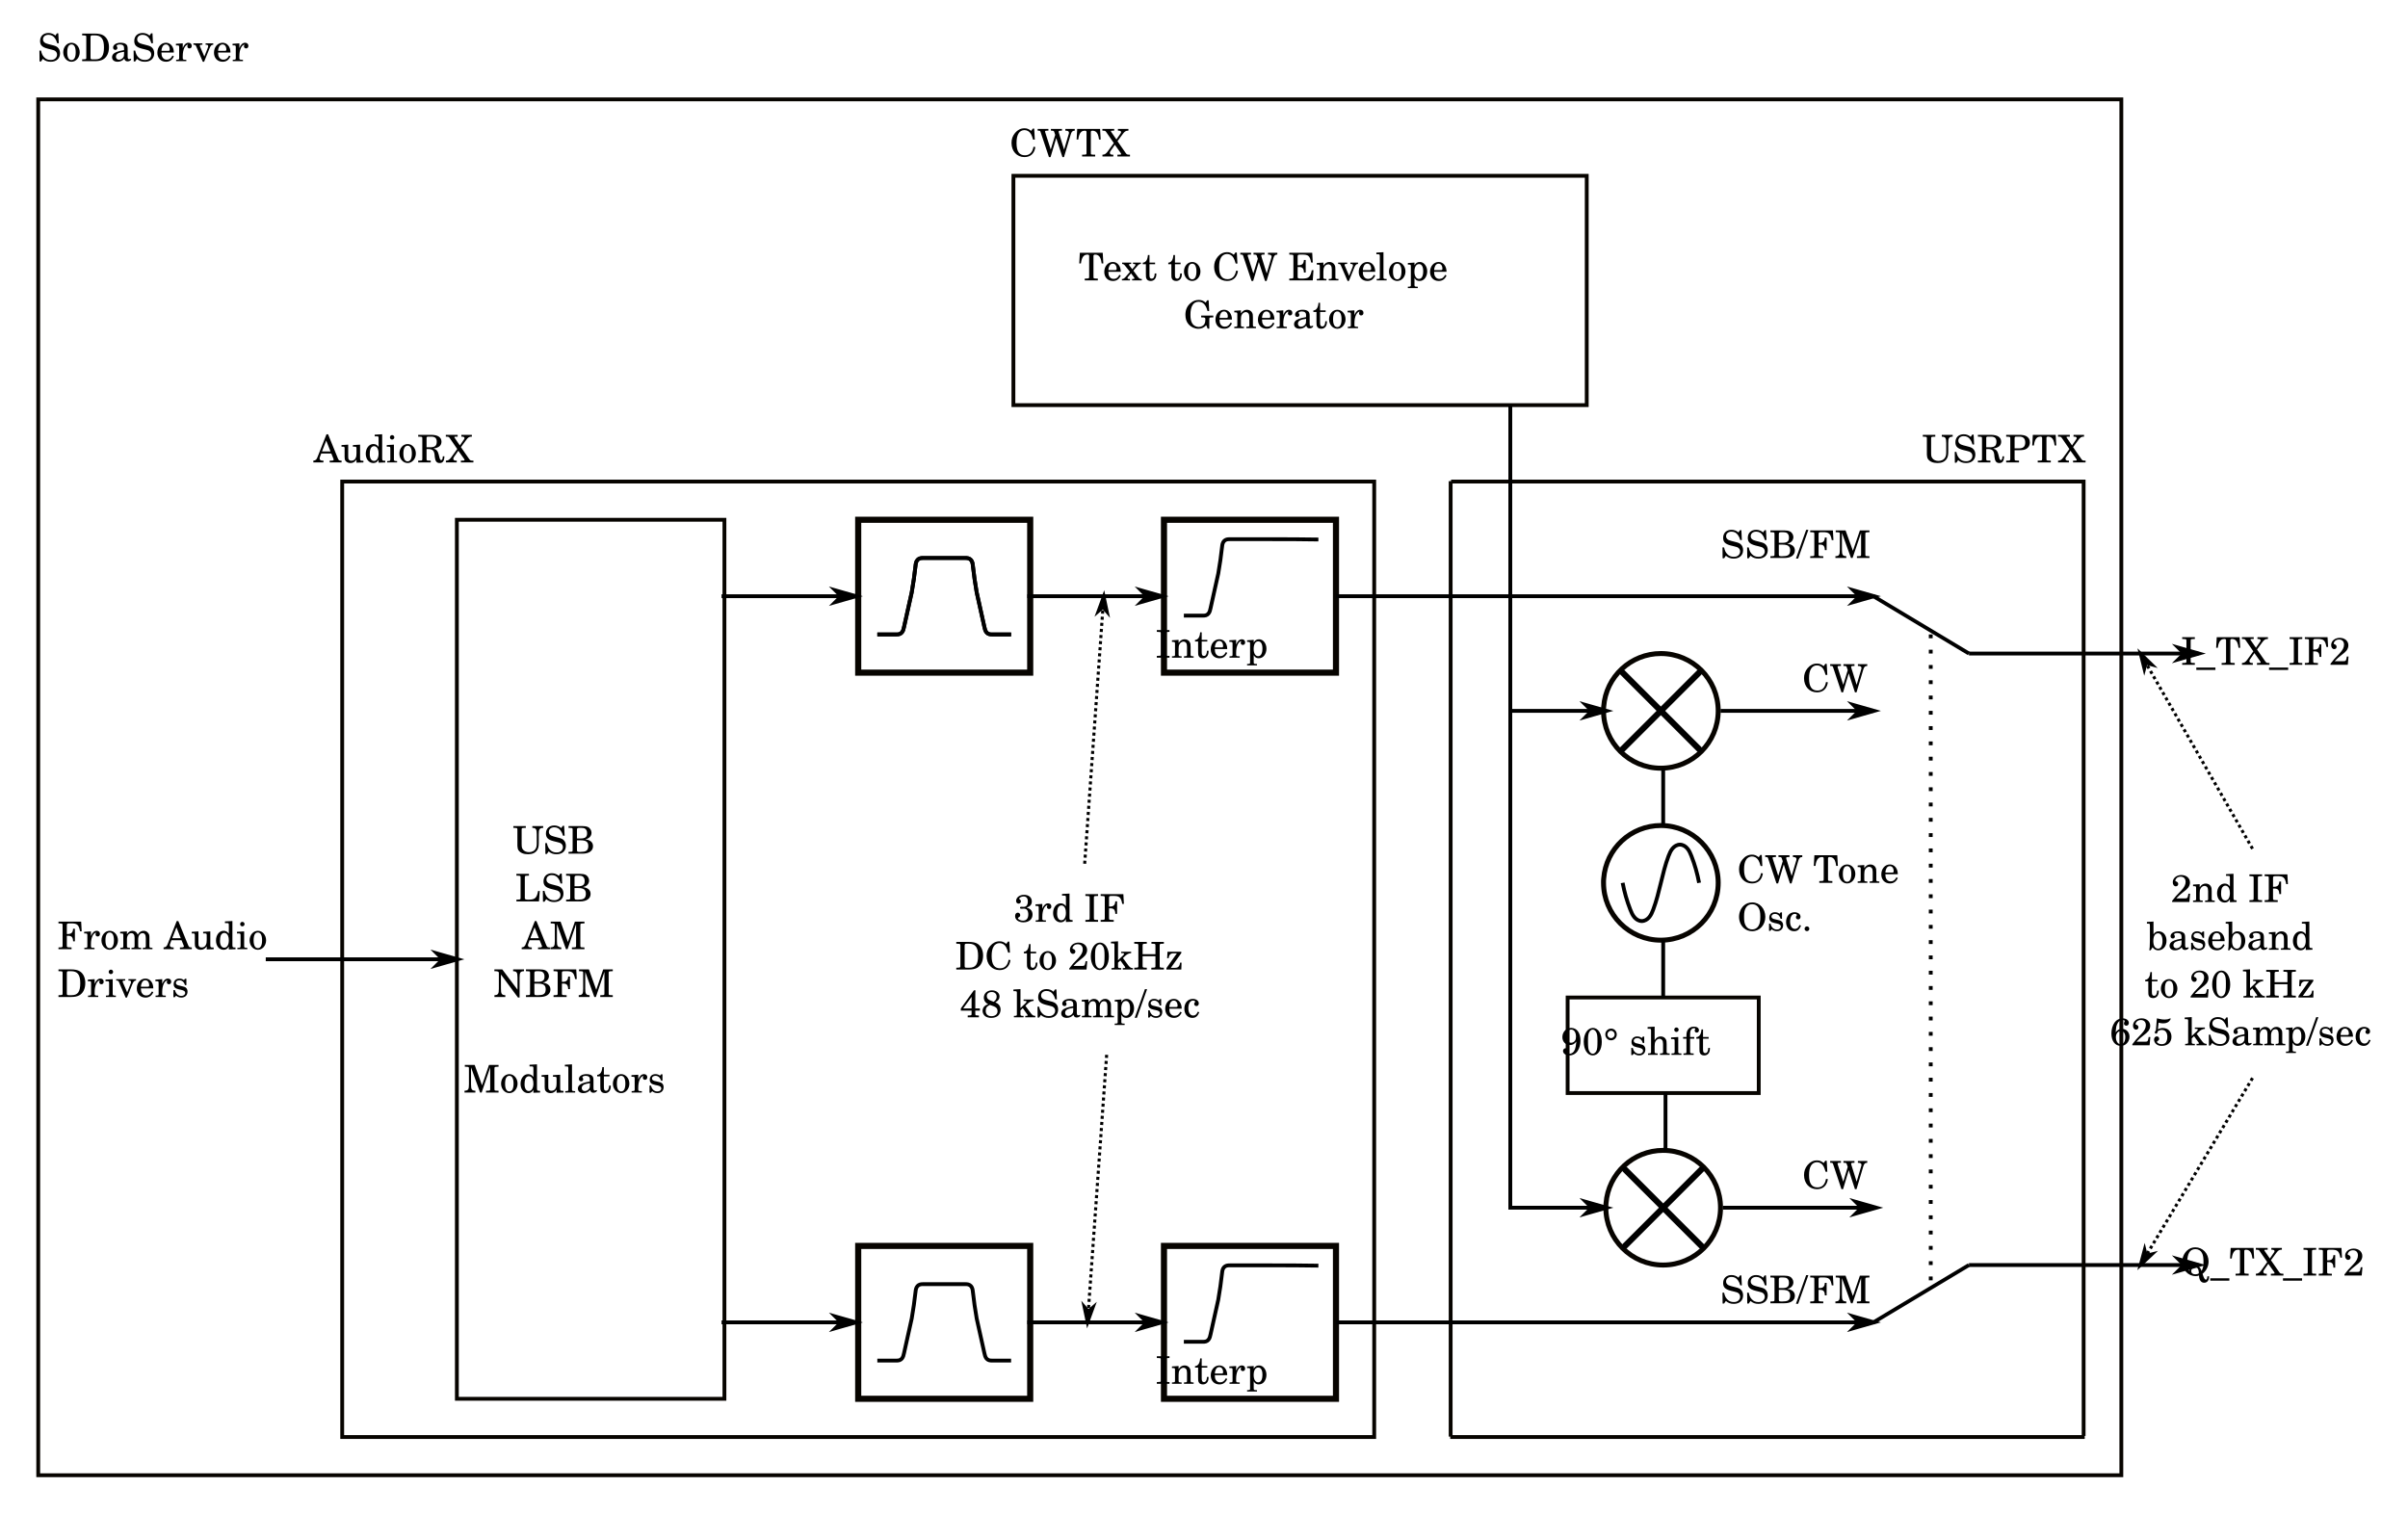
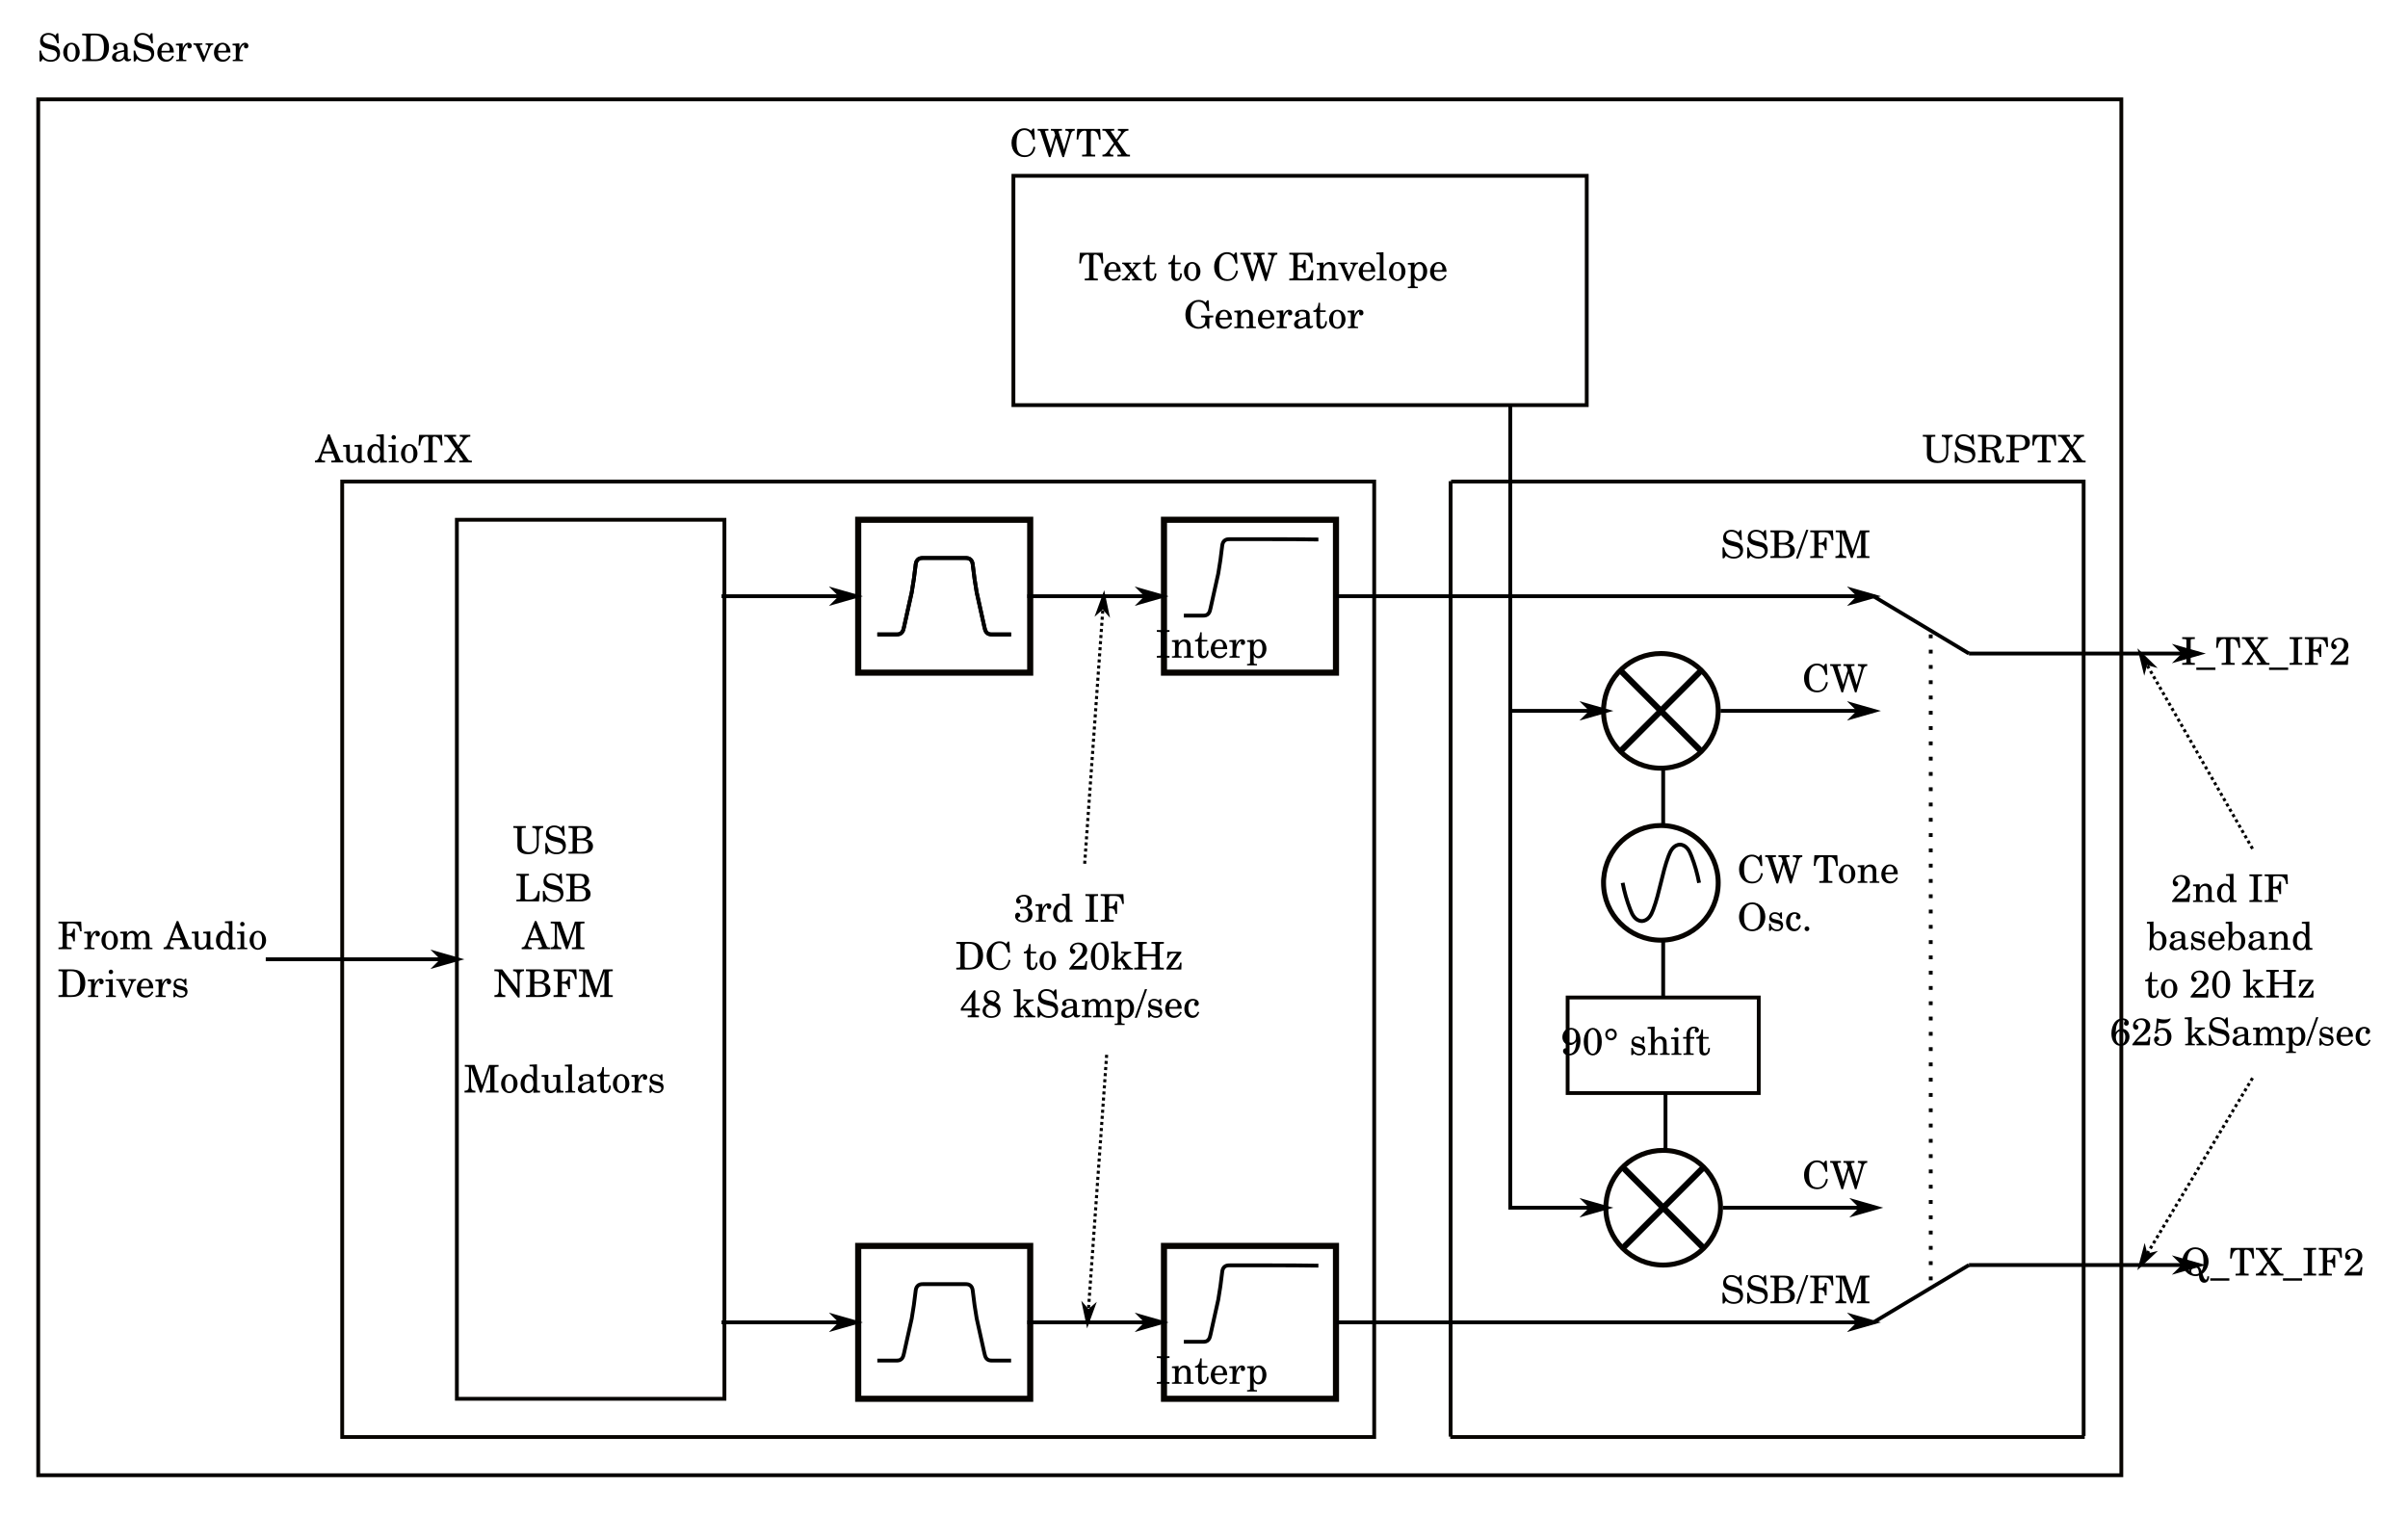
<svg xmlns="http://www.w3.org/2000/svg" width="630" height="396" id="svg2" version="1.1">
  <defs id="defs4">
    <marker orient="auto" refY="0" refX="0" id="Arrow1Mstart" style="overflow:visible">
      <path id="path3945" d="M 0,0 5,-5 -12.5,0 5,5 0,0 z" style="fill-rule:evenodd;stroke:#000000;stroke-width:1pt" transform="matrix(0.4,0,0,0.4,4,0)" />
    </marker>
    <marker orient="auto" refY="0" refX="0" id="Arrow1Send" style="overflow:visible">
      <path id="path3954" d="M 0,0 5,-5 -12.5,0 5,5 0,0 z" style="fill-rule:evenodd;stroke:#000000;stroke-width:1pt" transform="matrix(-0.2,0,0,-0.2,-1.2,0)" />
    </marker>
    <marker orient="auto" refY="0" refX="0" id="Arrow1Mend" style="overflow:visible">
      <path id="path3948" d="M 0,0 5,-5 -12.5,0 5,5 0,0 z" style="fill-rule:evenodd;stroke:#000000;stroke-width:1pt" transform="matrix(-0.4,0,0,-0.4,-4,0)" />
    </marker>
  </defs>
  <g id="layer1" transform="translate(0,-656.3597)">
    <text xml:space="preserve" style="font-size:10px;font-style:normal;font-variant:normal;font-weight:500;font-stretch:normal;text-align:center;line-height:125%;letter-spacing:0px;word-spacing:0px;writing-mode:lr-tb;text-anchor:middle;fill:#000000;fill-opacity:1;stroke:none;font-family:Century Schoolbook L;-inkscape-font-specification:Century Schoolbook L Medium" x="39.455" y="262.36" id="text4348">
      <tspan id="tspan4350" x="39.455" y="262.36">2nd IF</tspan>
      <tspan x="39.455" y="274.86" id="tspan5569">100kHz to 250 kHz</tspan>
      <tspan x="39.455" y="287.36" id="tspan5571">625 kSamp/sec</tspan>
    </text>
    <g transform="matrix(-1,0,0,1,725.7274,140.0811)" id="g4352">
      <rect y="652.279" x="376.198" height="40" width="45" id="rect4354" style="fill:none;stroke:#070400;stroke-width:1.6;stroke-linecap:square;stroke-miterlimit:4;stroke-opacity:1;stroke-dasharray:none" />
      <path id="path4356" d="m 380.802,657.441 c 4.066,-0.068 8.132,-0.081 12.198,-0.081 l 11,0 c 0.27,0 0.543,0.006 0.802,0.081 0.259,0.075 0.499,0.218 0.682,0.417 0.183,0.198 0.306,0.446 0.381,0.705 0.075,0.259 0.105,0.529 0.134,0.797 0.259,2.343 0.592,4.678 1,7 l 2,9 c 0.058,0.259 0.113,0.518 0.196,0.769 0.084,0.251 0.199,0.495 0.37,0.698 0.171,0.202 0.397,0.358 0.648,0.441 0.251,0.083 0.52,0.092 0.785,0.092 l 5,0" style="fill:none;stroke:#000000;stroke-width:1px;stroke-linecap:butt;stroke-linejoin:miter;stroke-opacity:1" />
      <text xml:space="preserve" style="font-size:10px;font-style:normal;font-variant:normal;font-weight:500;font-stretch:normal;text-align:center;line-height:125%;letter-spacing:0px;word-spacing:0px;writing-mode:lr-tb;text-anchor:middle;fill:#000000;fill-opacity:1;stroke:none;font-family:Century Schoolbook L;-inkscape-font-specification:Century Schoolbook L Medium" x="-398.988" y="688.36" id="text4358" transform="scale(-1,1)">
        <tspan id="tspan4360" x="-398.988" y="688.36">Interp</tspan>
      </text>
    </g>
    <g id="g4400" transform="matrix(-1,0,0,1,725.7274,330.0811)">
      <rect style="fill:none;stroke:#070400;stroke-width:1.6;stroke-linecap:square;stroke-miterlimit:4;stroke-opacity:1;stroke-dasharray:none" id="rect4402" width="45" height="40" x="376.198" y="652.279" />
      <path style="fill:none;stroke:#000000;stroke-width:1px;stroke-linecap:butt;stroke-linejoin:miter;stroke-opacity:1" d="m 380.802,657.441 c 4.066,-0.068 8.132,-0.081 12.198,-0.081 l 11,0 c 0.27,0 0.543,0.006 0.802,0.081 0.259,0.075 0.499,0.218 0.682,0.417 0.183,0.198 0.306,0.446 0.381,0.705 0.075,0.259 0.105,0.529 0.134,0.797 0.259,2.343 0.592,4.678 1,7 l 2,9 c 0.058,0.259 0.113,0.518 0.196,0.769 0.084,0.251 0.199,0.495 0.37,0.698 0.171,0.202 0.397,0.358 0.648,0.441 0.251,0.083 0.52,0.092 0.785,0.092 l 5,0" id="path4404" />
      <text id="text4406" y="688.36" x="-398.988" style="font-size:10px;font-style:normal;font-variant:normal;font-weight:500;font-stretch:normal;text-align:center;line-height:125%;letter-spacing:0px;word-spacing:0px;writing-mode:lr-tb;text-anchor:middle;fill:#000000;fill-opacity:1;stroke:none;font-family:Century Schoolbook L;-inkscape-font-specification:Century Schoolbook L Medium" xml:space="preserve" transform="scale(-1,1)">
        <tspan y="688.36" x="-398.988" id="tspan4408">Interp</tspan>
      </text>
    </g>
    <text id="text4420" y="897.535" x="289.476" style="font-size:10px;font-style:normal;font-variant:normal;font-weight:500;font-stretch:normal;text-align:center;line-height:125%;letter-spacing:0px;word-spacing:0px;writing-mode:lr-tb;text-anchor:middle;fill:#000000;fill-opacity:1;stroke:none;font-family:Century Schoolbook L;-inkscape-font-specification:Century Schoolbook L Medium" xml:space="preserve">
      <tspan y="897.535" x="289.476" id="tspan4422">3rd IF</tspan>
      <tspan y="910.035" x="289.476" id="tspan6834">DC to 20kHz</tspan>
      <tspan y="922.535" x="289.476" id="tspan6836">48 kSamp/sec</tspan>
    </text>
    <g transform="matrix(-1,0,0,1,584.5297,170)" id="g4684">
      <path transform="translate(0,602.3597)" d="m 165,70 c 0,8.284 -6.716,15 -15,15 -8.284,0 -15,-6.716 -15,-15 0,-8.284 6.716,-15 15,-15 7.843,0 14.363,6.043 14.957,13.864" id="path4686" style="fill:none;stroke:#070400;stroke-width:1.3;stroke-linecap:square;stroke-miterlimit:4;stroke-opacity:1;stroke-dasharray:none" />
      <path transform="translate(0,602.3597)" id="path4688" d="m 140,60 20,20" style="fill:none;stroke:#000000;stroke-width:1.6;stroke-linecap:round;stroke-linejoin:miter;stroke-miterlimit:4;stroke-opacity:1;stroke-dasharray:none" />
      <path transform="translate(0,602.3597)" id="path4690" d="M 160,60 140,80" style="fill:none;stroke:#000000;stroke-width:1.6;stroke-linecap:round;stroke-linejoin:miter;stroke-miterlimit:4;stroke-opacity:1;stroke-dasharray:none" />
    </g>
    <g id="g4692" transform="matrix(-1,0,0,1,585.1364,300)">
      <path style="fill:none;stroke:#070400;stroke-width:1.3;stroke-linecap:square;stroke-miterlimit:4;stroke-opacity:1;stroke-dasharray:none" id="path4694" d="m 165,70 c 0,8.284 -6.716,15 -15,15 -8.284,0 -15,-6.716 -15,-15 0,-8.284 6.716,-15 15,-15 7.843,0 14.363,6.043 14.957,13.864" transform="translate(0,602.3597)" />
      <path style="fill:none;stroke:#000000;stroke-width:1.6;stroke-linecap:round;stroke-linejoin:miter;stroke-miterlimit:4;stroke-opacity:1;stroke-dasharray:none" d="m 140,60 20,20" id="path4696" transform="translate(0,602.3597)" />
      <path style="fill:none;stroke:#000000;stroke-width:1.6;stroke-linecap:round;stroke-linejoin:miter;stroke-miterlimit:4;stroke-opacity:1;stroke-dasharray:none" d="M 160,60 140,80" id="path4698" transform="translate(0,602.3597)" />
    </g>
    <g transform="matrix(-1,0,0,1,584.5297,120)" id="g4700">
      <path style="fill:none;stroke:#070400;stroke-width:1.3;stroke-linecap:square;stroke-miterlimit:4;stroke-opacity:1;stroke-dasharray:none" id="path4702" d="m 165,70 c 0,8.284 -6.716,15 -15,15 -8.284,0 -15,-6.716 -15,-15 0,-8.284 6.716,-15 15,-15 7.843,0 14.363,6.043 14.957,13.864" transform="translate(0,697.3597)" />
      <path transform="translate(0,602.3597)" id="path4704" d="m 140,165 c 0.446,-2.389 1.116,-4.736 2,-7 0.274,-0.702 0.575,-1.407 1.061,-1.984 0.243,-0.288 0.53,-0.541 0.86,-0.723 0.33,-0.182 0.702,-0.292 1.079,-0.293 0.377,-0.001 0.752,0.106 1.083,0.287 0.331,0.181 0.621,0.433 0.864,0.721 0.487,0.577 0.787,1.285 1.053,1.992 0.855,2.273 1.428,4.64 2,7 0.572,2.36 1.145,4.727 2,7 0.266,0.706 0.566,1.415 1.053,1.992 0.244,0.288 0.533,0.541 0.864,0.721 0.331,0.181 0.706,0.288 1.083,0.287 0.377,-0.001 0.749,-0.111 1.079,-0.293 0.33,-0.182 0.618,-0.435 0.86,-0.723 0.485,-0.576 0.787,-1.282 1.061,-1.984 0.884,-2.264 1.554,-4.611 2,-7" style="fill:none;stroke:#000000;stroke-width:1px;stroke-linecap:butt;stroke-linejoin:miter;stroke-opacity:1" />
    </g>
    <path id="path5969" d="M 589.324,938.435 560,987.36" style="fill:none;stroke:#000000;stroke-width:0.8;stroke-linecap:butt;stroke-linejoin:miter;stroke-miterlimit:4;stroke-opacity:1;stroke-dasharray:0.8, 0.8;stroke-dashoffset:0;marker-end:url(#Arrow1Mend)" />
    <path id="path5971" d="M 589.324,878.435 560,827.36" style="fill:none;stroke:#000000;stroke-width:0.8;stroke-linecap:butt;stroke-linejoin:miter;stroke-miterlimit:4;stroke-opacity:1;stroke-dasharray:0.8, 0.8;stroke-dashoffset:0;marker-end:url(#Arrow1Mend)" />
    <text id="text5985" y="830.3" x="599.699" style="font-size:10px;font-style:normal;font-variant:normal;font-weight:500;font-stretch:normal;text-align:center;line-height:125%;letter-spacing:0px;word-spacing:0px;writing-mode:lr-tb;text-anchor:middle;fill:#000000;fill-opacity:1;stroke:none;font-family:Century Schoolbook L;-inkscape-font-specification:Century Schoolbook L Medium" xml:space="preserve">
      <tspan y="830.3" x="599.699" id="tspan5987">I_TX_IF2</tspan>
    </text>
    <text id="text5989" y="990.1" x="601.485" style="font-size:10px;font-style:normal;font-variant:normal;font-weight:500;font-stretch:normal;text-align:center;line-height:125%;letter-spacing:0px;word-spacing:0px;writing-mode:lr-tb;text-anchor:middle;fill:#000000;fill-opacity:1;stroke:none;font-family:Century Schoolbook L;-inkscape-font-specification:Century Schoolbook L Medium" xml:space="preserve">
      <tspan y="990.1" x="601.485" id="tspan5991">Q_TX_IF2</tspan>
    </text>
    <path id="path5993" d="m 515.136,827.36 60,0" style="fill:none;stroke:#000000;stroke-width:1px;stroke-linecap:butt;stroke-linejoin:miter;stroke-opacity:1;marker-end:url(#Arrow1Mend)" />
    <path style="fill:none;stroke:#000000;stroke-width:1px;stroke-linecap:butt;stroke-linejoin:miter;stroke-opacity:1;marker-end:url(#Arrow1Mend)" d="m 515.136,987.36 60,0" id="path5995" />
    <rect style="fill:none;stroke:#070400;stroke-width:1;stroke-linecap:square;stroke-miterlimit:4;stroke-opacity:1;stroke-dasharray:1, 1;stroke-dashoffset:0" id="rect6033" width="165.607" height="250" x="-545.136" y="782.36" transform="scale(-1,1)" />
    <text xml:space="preserve" style="font-size:10px;font-style:normal;font-variant:normal;font-weight:500;font-stretch:normal;text-align:start;line-height:125%;letter-spacing:0px;word-spacing:0px;writing-mode:lr-tb;text-anchor:start;fill:#000000;fill-opacity:1;stroke:none;font-family:Century Schoolbook L;-inkscape-font-specification:Century Schoolbook L Medium" x="502.891" y="777.36" id="text6035">
      <tspan id="tspan6037" x="502.891" y="777.36">USRPTX</tspan>
    </text>
    <rect y="782.36" x="-359.53" height="250" width="270" id="rect6039" style="fill:none;stroke:#070400;stroke-width:1;stroke-linecap:square;stroke-miterlimit:4;stroke-opacity:1;stroke-dasharray:1, 1;stroke-dashoffset:0" transform="scale(-1,1)" />
    <text xml:space="preserve" style="font-size:10px;font-style:normal;font-variant:normal;font-weight:500;font-stretch:normal;text-align:center;line-height:125%;letter-spacing:0px;word-spacing:0px;writing-mode:lr-tb;text-anchor:middle;fill:#000000;fill-opacity:1;stroke:none;font-family:Century Schoolbook L;-inkscape-font-specification:Century Schoolbook L Medium" x="109.852" y="777.36" id="text6041">
-       <tspan id="tspan6043" x="109.852" y="777.36">AudioRX</tspan>
+       <tspan id="tspan6043" x="109.852" y="777.36">AudioTX</tspan>
    </text>
    <rect style="fill:none;stroke:#070400;stroke-width:1;stroke-linecap:square;stroke-miterlimit:4;stroke-opacity:1;stroke-dasharray:1, 1;stroke-dashoffset:0" id="rect6119" width="70" height="230" x="-189.53" y="792.36" transform="scale(-1,1)" />
    <g id="g6131" transform="matrix(-1,0,0,1,454.5297,285.0001)">
      <rect style="fill:none;stroke:#070400;stroke-width:1.6;stroke-linecap:square;stroke-miterlimit:4;stroke-opacity:1;stroke-dasharray:none" id="rect6133" width="45" height="40" x="185" y="507.36" />
      <path style="fill:none;stroke:#000000;stroke-width:1px;stroke-linecap:butt;stroke-linejoin:miter;stroke-opacity:1" d="m 190,537.36 5,0 c 0.265,0 0.534,-0.009 0.785,-0.092 0.251,-0.083 0.478,-0.239 0.648,-0.441 0.171,-0.202 0.286,-0.446 0.37,-0.698 0.084,-0.251 0.139,-0.511 0.196,-0.769 l 2,-9 c 0.408,-2.322 0.741,-4.657 1,-7 0.03,-0.268 0.059,-0.538 0.134,-0.797 0.075,-0.259 0.199,-0.507 0.381,-0.705 0.183,-0.198 0.423,-0.342 0.682,-0.417 0.259,-0.075 0.532,-0.081 0.802,-0.081 l 11,0 c 0.27,0 0.543,0.006 0.802,0.081 0.259,0.075 0.499,0.218 0.682,0.417 0.183,0.198 0.306,0.446 0.381,0.705 0.075,0.259 0.105,0.529 0.134,0.797 0.259,2.343 0.592,4.678 1,7 l 2,9 c 0.057,0.259 0.113,0.518 0.196,0.769 0.084,0.251 0.199,0.495 0.37,0.698 0.171,0.202 0.397,0.358 0.648,0.441 0.251,0.083 0.52,0.092 0.785,0.092 l 5,0" id="path6135" />
    </g>
    <path style="fill:none;stroke:#000000;stroke-width:1px;stroke-linecap:butt;stroke-linejoin:miter;stroke-opacity:1" d="m 264.53,822.36 -5,0 c -0.265,0 -0.534,-0.009 -0.785,-0.092 -0.251,-0.083 -0.478,-0.239 -0.648,-0.441 -0.171,-0.202 -0.286,-0.446 -0.37,-0.698 -0.084,-0.251 -0.139,-0.511 -0.196,-0.769 l -2,-9 c -0.408,-2.322 -0.741,-4.657 -1,-7 -0.03,-0.268 -0.059,-0.538 -0.134,-0.797 -0.075,-0.259 -0.199,-0.507 -0.381,-0.705 -0.183,-0.198 -0.423,-0.342 -0.682,-0.417 -0.259,-0.075 -0.532,-0.081 -0.802,-0.081 l -11,0 c -0.27,0 -0.543,0.006 -0.802,0.081 -0.259,0.075 -0.499,0.218 -0.682,0.417 -0.183,0.198 -0.306,0.446 -0.381,0.705 -0.075,0.259 -0.105,0.529 -0.134,0.797 -0.259,2.343 -0.592,4.678 -1,7 l -2,9 c -0.057,0.259 -0.113,0.518 -0.196,0.769 -0.084,0.251 -0.199,0.495 -0.37,0.698 -0.171,0.202 -0.397,0.358 -0.648,0.441 -0.251,0.083 -0.52,0.092 -0.785,0.092 l -5,0" id="path6141" />
    <g transform="matrix(-1,0,0,1,454.5297,475.0001)" id="g6185">
      <rect y="507.36" x="185" height="40" width="45" id="rect6187" style="fill:none;stroke:#070400;stroke-width:1.6;stroke-linecap:square;stroke-miterlimit:4;stroke-opacity:1;stroke-dasharray:none" />
      <path id="path6189" d="m 190,537.36 5,0 c 0.265,0 0.534,-0.009 0.785,-0.092 0.251,-0.083 0.478,-0.239 0.648,-0.441 0.171,-0.202 0.286,-0.446 0.37,-0.698 0.084,-0.251 0.139,-0.511 0.196,-0.769 l 2,-9 c 0.408,-2.322 0.741,-4.657 1,-7 0.03,-0.268 0.059,-0.538 0.134,-0.797 0.075,-0.259 0.199,-0.507 0.381,-0.705 0.183,-0.198 0.423,-0.342 0.682,-0.417 0.259,-0.075 0.532,-0.081 0.802,-0.081 l 11,0 c 0.27,0 0.543,0.006 0.802,0.081 0.259,0.075 0.499,0.218 0.682,0.417 0.183,0.198 0.306,0.446 0.381,0.705 0.075,0.259 0.105,0.529 0.134,0.797 0.259,2.343 0.592,4.678 1,7 l 2,9 c 0.057,0.259 0.113,0.518 0.196,0.769 0.084,0.251 0.199,0.495 0.37,0.698 0.171,0.202 0.397,0.358 0.648,0.441 0.251,0.083 0.52,0.092 0.785,0.092 l 5,0" style="fill:none;stroke:#000000;stroke-width:1px;stroke-linecap:butt;stroke-linejoin:miter;stroke-opacity:1" />
    </g>
    <text xml:space="preserve" style="font-size:10px;font-style:normal;font-variant:normal;font-weight:500;font-stretch:normal;text-align:start;line-height:125%;letter-spacing:0px;word-spacing:0px;writing-mode:lr-tb;text-anchor:start;fill:#000000;fill-opacity:1;stroke:none;font-family:Century Schoolbook L;-inkscape-font-specification:Century Schoolbook L Medium" x="454.53" y="887.36" id="text6191">
      <tspan x="454.53" y="887.36" id="tspan6195">CW Tone</tspan>
      <tspan x="454.53" y="899.86" id="tspan7570">Osc.</tspan>
    </text>
    <rect style="fill:none;stroke:#070400;stroke-width:1;stroke-linecap:square;stroke-miterlimit:4;stroke-opacity:1;stroke-dasharray:1, 1;stroke-dashoffset:0" id="rect6197" width="545" height="360" x="-555" y="682.36" transform="scale(-1,1)" />
    <text xml:space="preserve" style="font-size:10px;font-style:normal;font-variant:normal;font-weight:500;font-stretch:normal;text-align:center;line-height:125%;letter-spacing:0px;word-spacing:0px;writing-mode:lr-tb;text-anchor:middle;fill:#000000;fill-opacity:1;stroke:none;font-family:Century Schoolbook L;-inkscape-font-specification:Century Schoolbook L Medium" x="44.393" y="672.36" id="text6199">
      <tspan id="tspan6201" x="44.393" y="672.36">SoDaServer</tspan>
    </text>
    <path style="fill:none;stroke:#000000;stroke-width:1px;stroke-linecap:butt;stroke-linejoin:miter;stroke-opacity:1;marker-end:url(#Arrow1Mend)" d="m 349.53,812.36 140.607,-10e-6" id="path6203" />
    <path style="fill:none;stroke:#000000;stroke-width:1px;stroke-linecap:butt;stroke-linejoin:miter;stroke-opacity:1;marker-end:url(#Arrow1Mend)" d="m 268.78,812.36 35,0" id="path6207" />
    <path style="fill:none;stroke:#000000;stroke-width:1px;stroke-linecap:butt;stroke-linejoin:miter;stroke-opacity:1;marker-end:url(#Arrow1Mend)" d="m 188.78,812.36 35,0" id="path6211" />
    <path id="path6587" d="m 349.53,1002.36 140.607,0" style="fill:none;stroke:#000000;stroke-width:1px;stroke-linecap:butt;stroke-linejoin:miter;stroke-opacity:1;marker-end:url(#Arrow1Mend)" />
    <path id="path6589" d="m 268.78,1002.36 35,0" style="fill:none;stroke:#000000;stroke-width:1px;stroke-linecap:butt;stroke-linejoin:miter;stroke-opacity:1;marker-end:url(#Arrow1Mend)" />
    <path id="path6591" d="m 188.78,1002.36 35,0" style="fill:none;stroke:#000000;stroke-width:1px;stroke-linecap:butt;stroke-linejoin:miter;stroke-opacity:1;marker-end:url(#Arrow1Mend)" />
    <path id="path6599" d="m 289.53,932.36 -5,70" style="fill:none;stroke:#000000;stroke-width:0.8;stroke-linecap:butt;stroke-linejoin:miter;stroke-miterlimit:4;stroke-opacity:1;stroke-dasharray:0.8, 0.8;stroke-dashoffset:0;marker-end:url(#Arrow1Mend)" />
    <path style="fill:none;stroke:#000000;stroke-width:0.8;stroke-linecap:butt;stroke-linejoin:miter;stroke-miterlimit:4;stroke-opacity:1;stroke-dasharray:0.8, 0.8;stroke-dashoffset:0;marker-end:url(#Arrow1Mend)" d="m 283.78,882.36 5,-70" id="path6603" />
    <text xml:space="preserve" style="font-size:10px;font-style:normal;font-variant:normal;font-weight:500;font-stretch:normal;text-align:center;line-height:125%;letter-spacing:0px;word-spacing:0px;writing-mode:lr-tb;text-anchor:middle;fill:#000000;fill-opacity:1;stroke:none;font-family:Century Schoolbook L;-inkscape-font-specification:Century Schoolbook L Medium" x="154.629" y="879.72" id="text6620">
      <tspan x="154.629" y="879.72" id="tspan6626">USB</tspan>
      <tspan x="154.629" y="892.22" id="tspan6628">LSB</tspan>
      <tspan x="154.629" y="904.72" id="tspan6630">AM</tspan>
      <tspan x="154.629" y="917.22" id="tspan6632">NBFM</tspan>
      <tspan x="154.629" y="929.72" id="tspan6634" />
      <tspan x="154.629" y="942.22" id="tspan6636">Modulators</tspan>
    </text>
    <path style="fill:none;stroke:#000000;stroke-width:1px;stroke-linecap:butt;stroke-linejoin:miter;stroke-opacity:1;marker-start:url(#Arrow1Mstart);marker-end:none" d="m 119.53,907.36 -50,0" id="path6638" />
    <text xml:space="preserve" style="font-size:10px;font-style:normal;font-variant:normal;font-weight:500;font-stretch:normal;text-align:start;line-height:125%;letter-spacing:0px;word-spacing:0px;writing-mode:lr-tb;text-anchor:start;fill:#000000;fill-opacity:1;stroke:none;font-family:Century Schoolbook L;-inkscape-font-specification:Century Schoolbook L Medium" x="15" y="904.72" id="text6828">
      <tspan id="tspan6830" x="15" y="904.72">From Audio</tspan>
      <tspan x="15" y="917.22" id="tspan6832">Drivers</tspan>
    </text>
    <rect transform="scale(-1,1)" y="917.36" x="-460.136" height="25" width="50" id="rect7600" style="fill:none;stroke:#070400;stroke-width:1;stroke-linecap:square;stroke-miterlimit:4;stroke-opacity:1;stroke-dasharray:none" />
    <text id="text7602" y="932.36" x="434.893" style="font-size:10px;font-style:normal;font-variant:normal;font-weight:500;font-stretch:normal;text-align:center;line-height:125%;letter-spacing:0px;word-spacing:0px;writing-mode:lr-tb;text-anchor:middle;fill:#000000;fill-opacity:1;stroke:none;font-family:Century Schoolbook L;-inkscape-font-specification:Century Schoolbook L Medium" xml:space="preserve">
      <tspan y="932.36" x="434.893" id="tspan7604">90° shift</tspan>
    </text>
    <rect style="fill:none;stroke:#070400;stroke-width:1;stroke-linecap:square;stroke-miterlimit:4;stroke-opacity:1;stroke-dasharray:1, 1;stroke-dashoffset:0" id="rect7606" width="150" height="60" x="265.136" y="702.36" />
    <text xml:space="preserve" style="font-size:10px;font-style:normal;font-variant:normal;font-weight:500;font-stretch:normal;text-align:start;line-height:125%;letter-spacing:0px;word-spacing:0px;writing-mode:lr-tb;text-anchor:start;fill:#000000;fill-opacity:1;stroke:none;font-family:Century Schoolbook L;-inkscape-font-specification:Century Schoolbook L Medium" x="264.186" y="697.305" id="text7608">
      <tspan id="tspan7610" x="264.186" y="697.305">CWTX</tspan>
    </text>
    <text xml:space="preserve" style="font-size:10px;font-style:normal;font-variant:normal;font-weight:500;font-stretch:normal;text-align:center;line-height:125%;letter-spacing:0px;word-spacing:0px;writing-mode:lr-tb;text-anchor:middle;fill:#000000;fill-opacity:1;stroke:none;font-family:Century Schoolbook L;-inkscape-font-specification:Century Schoolbook L Medium" x="340.216" y="729.72" id="text7612">
      <tspan id="tspan7614" x="340.216" y="729.72">Text to CW Envelope</tspan>
      <tspan x="340.216" y="742.22" id="tspan7616">Generator</tspan>
    </text>
    <path style="fill:none;stroke:#000000;stroke-width:1px;stroke-linecap:butt;stroke-linejoin:miter;stroke-opacity:1;marker-end:url(#Arrow1Mend)" d="m 395.136,762.36 0,210 25,0" id="path7618" />
    <path style="fill:none;stroke:#000000;stroke-width:1px;stroke-linecap:butt;stroke-linejoin:miter;stroke-opacity:1;marker-end:url(#Arrow1Mend)" d="m 395.136,842.36 25,0" id="path8520" />
    <path style="fill:none;stroke:#000000;stroke-width:1px;stroke-linecap:butt;stroke-linejoin:miter;stroke-opacity:1" d="m 435.136,872.36 0,-15" id="path8710" />
    <path style="fill:none;stroke:#000000;stroke-width:1px;stroke-linecap:butt;stroke-linejoin:miter;stroke-opacity:1" d="m 435.136,902.36 0,15" id="path8714" />
    <path style="fill:none;stroke:#000000;stroke-width:1px;stroke-linecap:butt;stroke-linejoin:miter;stroke-opacity:1" d="m 435.743,942.36 0,15" id="path8718" />
    <path style="fill:none;stroke:#000000;stroke-width:1px;stroke-linecap:butt;stroke-linejoin:miter;stroke-opacity:1;marker-end:url(#Arrow1Mend)" d="m 450.743,972.36 40,0" id="path8722" />
    <path style="fill:none;stroke:#000000;stroke-width:1px;stroke-linecap:butt;stroke-linejoin:miter;stroke-opacity:1;marker-end:url(#Arrow1Mend)" d="m 450.136,842.36 40,0" id="path8726" />
    <path style="fill:none;stroke:#000000;stroke-width:1px;stroke-linecap:butt;stroke-linejoin:miter;stroke-opacity:1" d="m 515.136,827.36 -25,-15" id="path9102" />
    <path style="fill:none;stroke:#000000;stroke-width:1px;stroke-linecap:butt;stroke-linejoin:miter;stroke-opacity:1" d="m 515.136,987.36 -25,15" id="path9106" />
    <path style="fill:none;stroke:#000000;stroke-width:1;stroke-linecap:butt;stroke-linejoin:miter;stroke-miterlimit:4;stroke-opacity:1;stroke-dasharray:1, 3;stroke-dashoffset:0" d="m 505.136,822.36 0,170" id="path9110" />
    <text xml:space="preserve" style="font-size:10px;font-style:normal;font-variant:normal;font-weight:500;font-stretch:normal;text-align:start;line-height:125%;letter-spacing:0px;word-spacing:0px;writing-mode:lr-tb;text-anchor:start;fill:#000000;fill-opacity:1;stroke:none;font-family:Century Schoolbook L;-inkscape-font-specification:Century Schoolbook L Medium" x="471.532" y="967.36" id="text9114">
      <tspan id="tspan9116" x="471.532" y="967.36">CW </tspan>
    </text>
    <text xml:space="preserve" style="font-size:10px;font-style:normal;font-variant:normal;font-weight:500;font-stretch:normal;text-align:start;line-height:125%;letter-spacing:0px;word-spacing:0px;writing-mode:lr-tb;text-anchor:start;fill:#000000;fill-opacity:1;stroke:none;font-family:Century Schoolbook L;-inkscape-font-specification:Century Schoolbook L Medium" x="450.136" y="802.36" id="text9118">
      <tspan id="tspan9120" x="450.136" y="802.36">SSB/FM</tspan>
    </text>
    <text id="text9122" y="997.36" x="450.136" style="font-size:10px;font-style:normal;font-variant:normal;font-weight:500;font-stretch:normal;text-align:start;line-height:125%;letter-spacing:0px;word-spacing:0px;writing-mode:lr-tb;text-anchor:start;fill:#000000;fill-opacity:1;stroke:none;font-family:Century Schoolbook L;-inkscape-font-specification:Century Schoolbook L Medium" xml:space="preserve">
      <tspan y="997.36" x="450.136" id="tspan9124">SSB/FM</tspan>
    </text>
    <text id="text9126" y="837.36" x="471.532" style="font-size:10px;font-style:normal;font-variant:normal;font-weight:500;font-stretch:normal;text-align:start;line-height:125%;letter-spacing:0px;word-spacing:0px;writing-mode:lr-tb;text-anchor:start;fill:#000000;fill-opacity:1;stroke:none;font-family:Century Schoolbook L;-inkscape-font-specification:Century Schoolbook L Medium" xml:space="preserve">
      <tspan y="837.36" x="471.532" id="tspan9128">CW </tspan>
    </text>
    <text id="text4453" y="892.36" x="593.136" style="font-size:10px;font-style:normal;font-variant:normal;font-weight:500;font-stretch:normal;text-align:center;line-height:125%;letter-spacing:0px;word-spacing:0px;writing-mode:lr-tb;text-anchor:middle;fill:#000000;fill-opacity:1;stroke:none;font-family:Century Schoolbook L;-inkscape-font-specification:Century Schoolbook L Medium" xml:space="preserve">
      <tspan y="892.36" x="593.136" id="tspan4455">2nd IF</tspan>
      <tspan id="tspan4457" y="904.86" x="593.136">baseband</tspan>
      <tspan y="917.36" x="594.523" id="tspan4461">to 20 kHz </tspan>
      <tspan id="tspan4459" y="929.86" x="593.136">625 kSamp/sec</tspan>
    </text>
  </g>
</svg>
